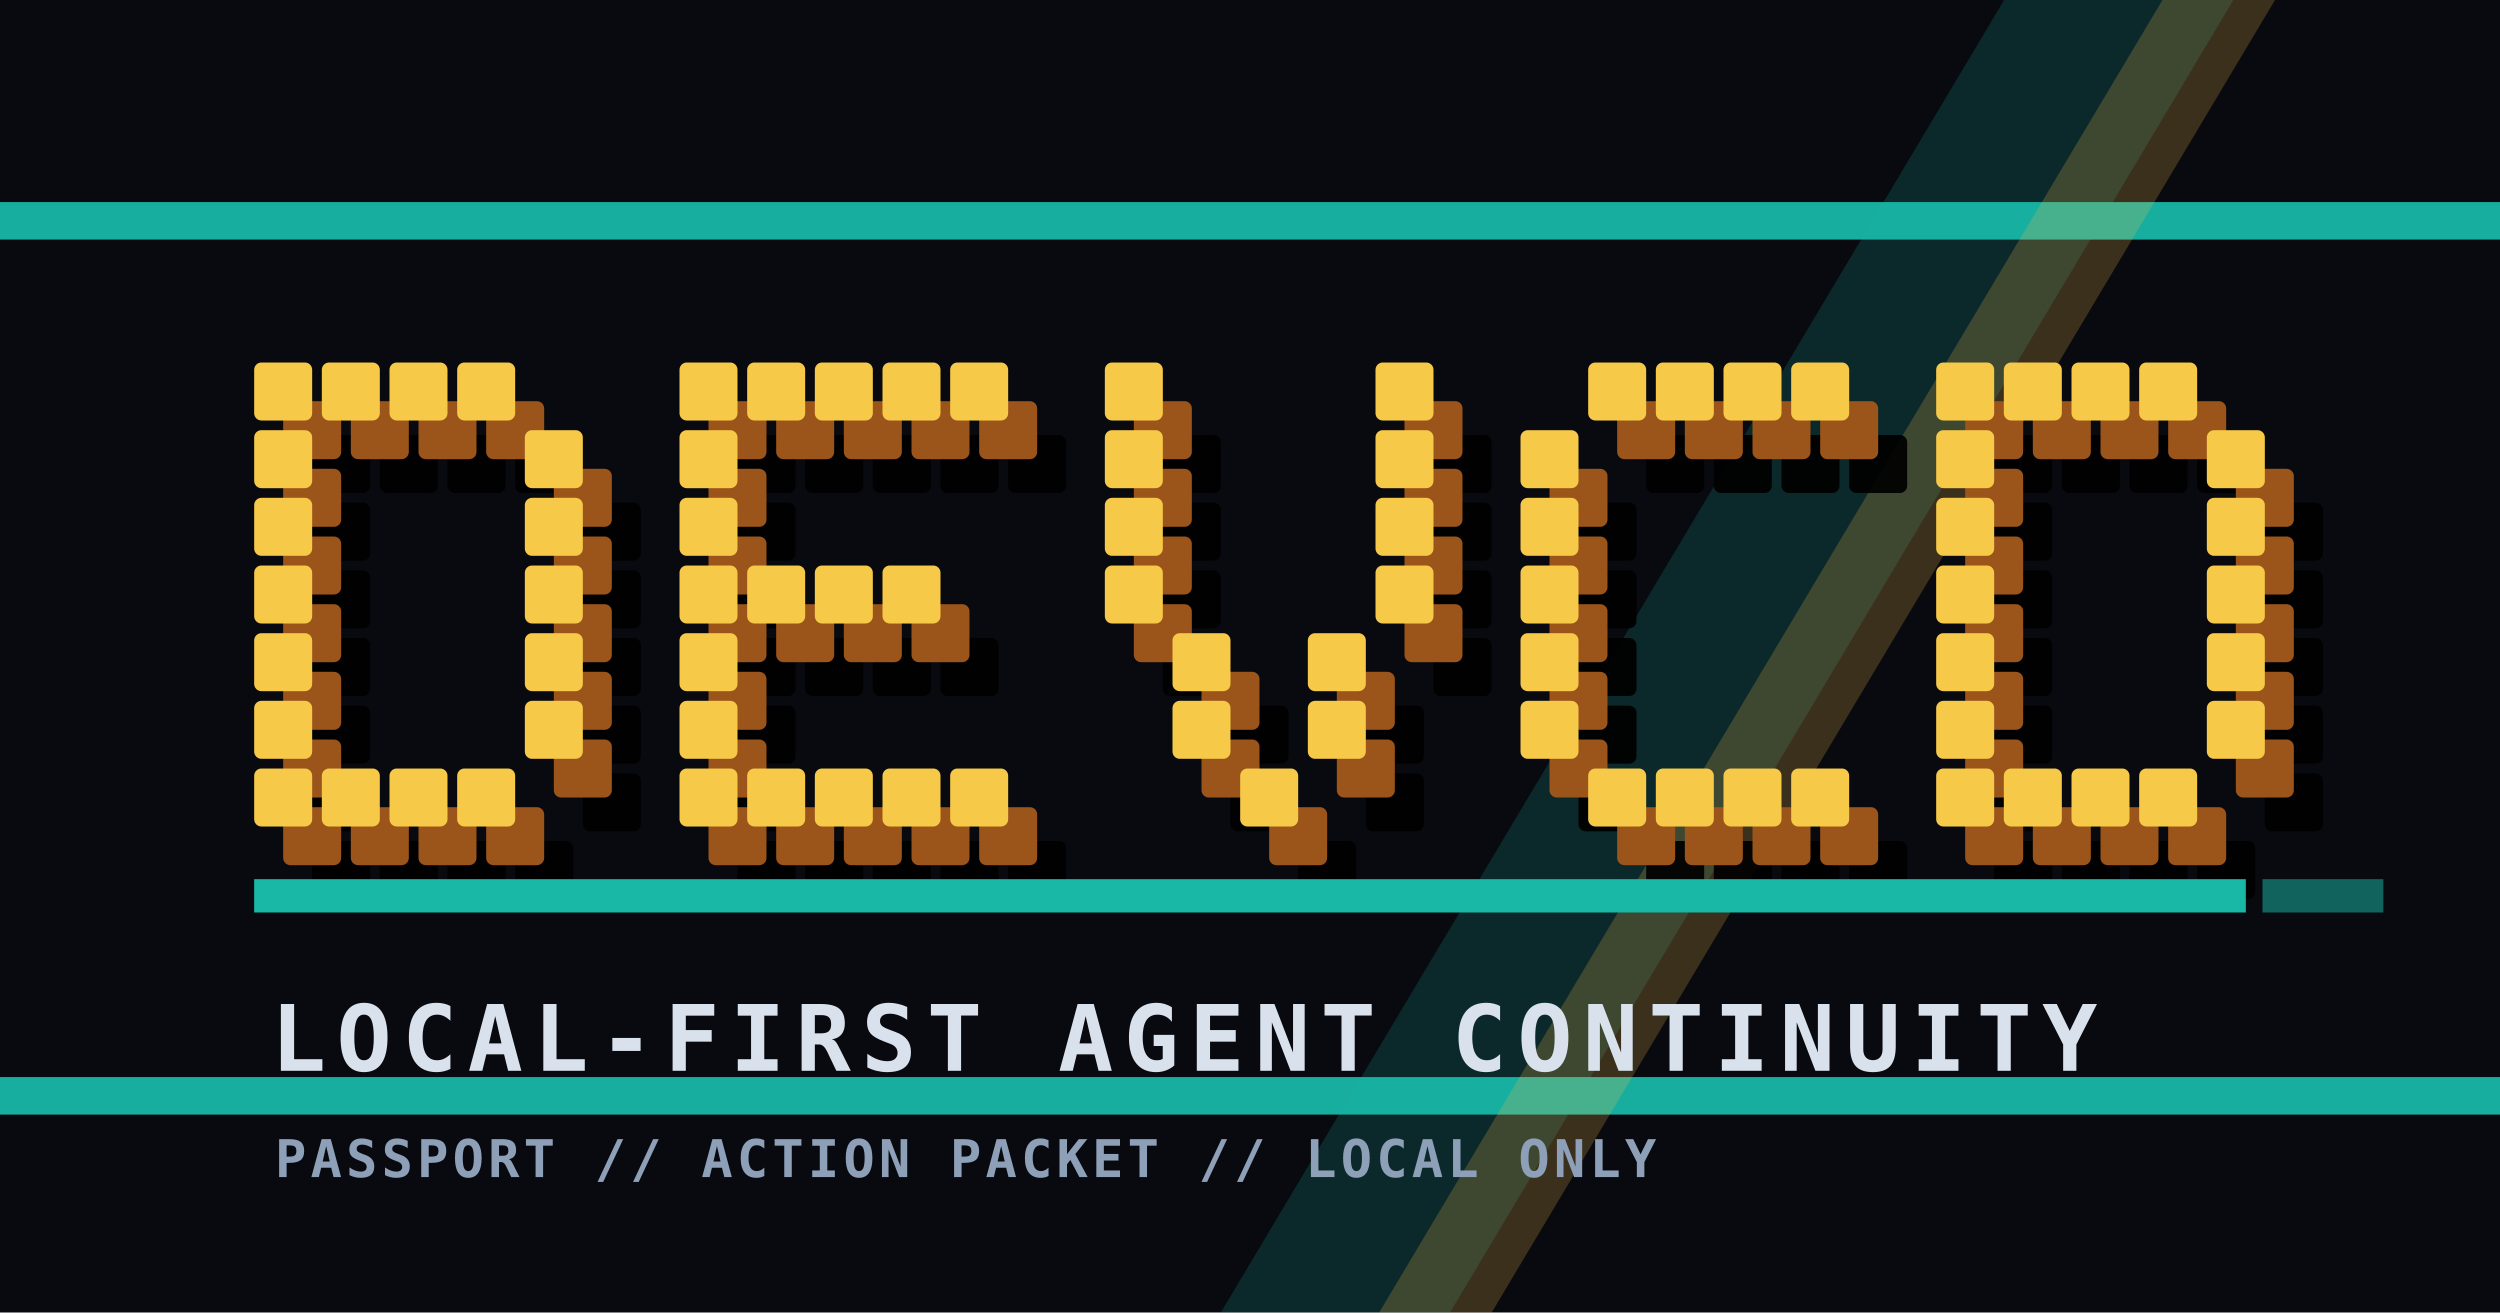
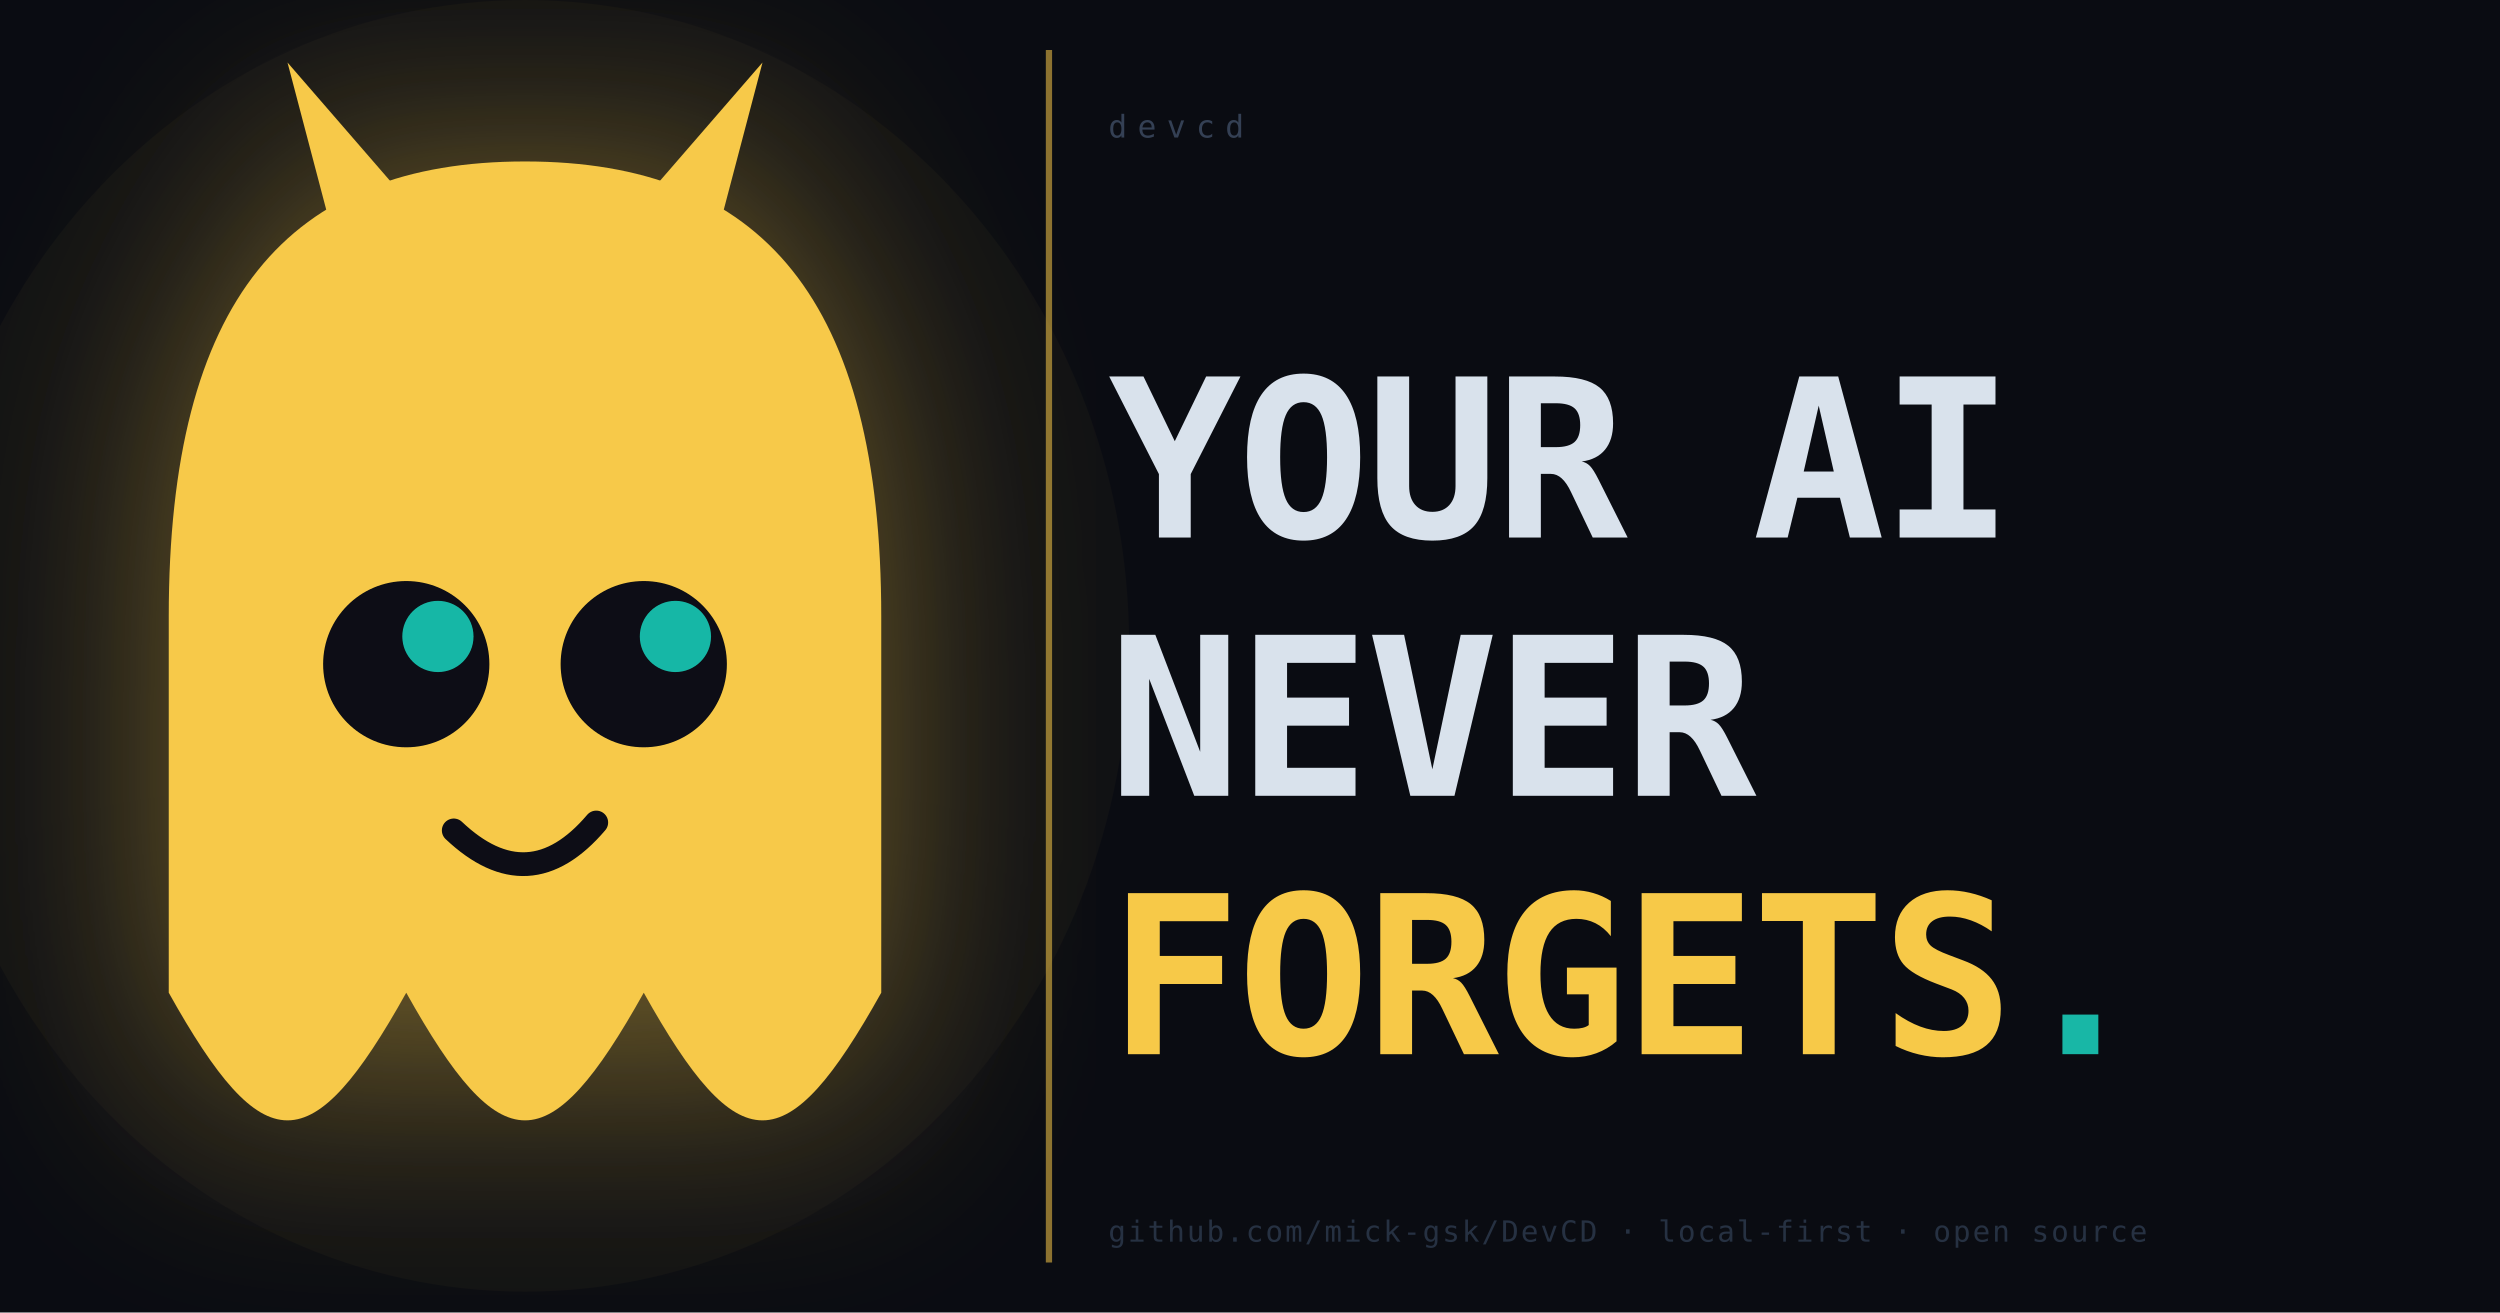
<svg xmlns="http://www.w3.org/2000/svg" width="1200" height="630" viewBox="0 0 1200 630" role="img" aria-labelledby="title desc">
  <defs>
-     <rect id="px" width="12" height="12" rx="1.5" fill="currentColor" />
-     <g id="devcd-pixels">
-       <use href="#px" x="0" y="0" />
-       <use href="#px" x="14" y="0" />
-       <use href="#px" x="28" y="0" />
-       <use href="#px" x="42" y="0" />
-       <use href="#px" x="0" y="14" />
-       <use href="#px" x="56" y="14" />
-       <use href="#px" x="0" y="28" />
-       <use href="#px" x="56" y="28" />
-       <use href="#px" x="0" y="42" />
-       <use href="#px" x="56" y="42" />
-       <use href="#px" x="0" y="56" />
-       <use href="#px" x="56" y="56" />
-       <use href="#px" x="0" y="70" />
-       <use href="#px" x="56" y="70" />
-       <use href="#px" x="0" y="84" />
-       <use href="#px" x="14" y="84" />
-       <use href="#px" x="28" y="84" />
-       <use href="#px" x="42" y="84" />
-       <use href="#px" x="88" y="0" />
-       <use href="#px" x="102" y="0" />
-       <use href="#px" x="116" y="0" />
-       <use href="#px" x="130" y="0" />
-       <use href="#px" x="144" y="0" />
-       <use href="#px" x="88" y="14" />
-       <use href="#px" x="88" y="28" />
-       <use href="#px" x="88" y="42" />
-       <use href="#px" x="102" y="42" />
-       <use href="#px" x="116" y="42" />
-       <use href="#px" x="130" y="42" />
-       <use href="#px" x="88" y="56" />
-       <use href="#px" x="88" y="70" />
-       <use href="#px" x="88" y="84" />
-       <use href="#px" x="102" y="84" />
-       <use href="#px" x="116" y="84" />
-       <use href="#px" x="130" y="84" />
-       <use href="#px" x="144" y="84" />
-       <use href="#px" x="176" y="0" />
-       <use href="#px" x="232" y="0" />
-       <use href="#px" x="176" y="14" />
-       <use href="#px" x="232" y="14" />
-       <use href="#px" x="176" y="28" />
-       <use href="#px" x="232" y="28" />
-       <use href="#px" x="176" y="42" />
-       <use href="#px" x="232" y="42" />
-       <use href="#px" x="190" y="56" />
-       <use href="#px" x="218" y="56" />
-       <use href="#px" x="190" y="70" />
-       <use href="#px" x="218" y="70" />
-       <use href="#px" x="204" y="84" />
-       <use href="#px" x="276" y="0" />
-       <use href="#px" x="290" y="0" />
-       <use href="#px" x="304" y="0" />
-       <use href="#px" x="318" y="0" />
-       <use href="#px" x="262" y="14" />
-       <use href="#px" x="262" y="28" />
-       <use href="#px" x="262" y="42" />
-       <use href="#px" x="262" y="56" />
-       <use href="#px" x="262" y="70" />
-       <use href="#px" x="276" y="84" />
-       <use href="#px" x="290" y="84" />
-       <use href="#px" x="304" y="84" />
-       <use href="#px" x="318" y="84" />
-       <use href="#px" x="348" y="0" />
-       <use href="#px" x="362" y="0" />
-       <use href="#px" x="376" y="0" />
-       <use href="#px" x="390" y="0" />
-       <use href="#px" x="348" y="14" />
-       <use href="#px" x="404" y="14" />
-       <use href="#px" x="348" y="28" />
-       <use href="#px" x="404" y="28" />
-       <use href="#px" x="348" y="42" />
-       <use href="#px" x="404" y="42" />
-       <use href="#px" x="348" y="56" />
-       <use href="#px" x="404" y="56" />
-       <use href="#px" x="348" y="70" />
-       <use href="#px" x="404" y="70" />
-       <use href="#px" x="348" y="84" />
-       <use href="#px" x="362" y="84" />
-       <use href="#px" x="376" y="84" />
-       <use href="#px" x="390" y="84" />
-     </g>
+     <filter id="glow" x="-30%" y="-30%" width="160%" height="160%">
+       <feGaussianBlur in="SourceAlpha" stdDeviation="28" result="b" />
+       <feFlood flood-color="#f7c948" flood-opacity="0.42" result="c" />
+       <feComposite in="c" in2="b" operator="in" result="g" />
+       <feMerge>
+         <feMergeNode in="g" />
+         <feMergeNode in="SourceGraphic" />
+       </feMerge>
+     </filter>
  </defs>
-   <rect width="1200" height="630" fill="#080a0f" />
-   <path d="M0 106h1200" stroke="#18b7a6" stroke-width="18" opacity="0.95" />
-   <path d="M0 526h1200" stroke="#18b7a6" stroke-width="18" opacity="0.95" />
-   <path d="M962 0h110l-376 630H586z" fill="#18b7a6" opacity="0.18" />
-   <path d="M1038 0h54L716 630h-54z" fill="#f2b84b" opacity="0.22" />
-   <g transform="translate(122 174) scale(2.32)">
-     <use href="#devcd-pixels" color="#000000" transform="translate(12 15)" opacity="0.92" />
-     <use href="#devcd-pixels" color="#9b5419" transform="translate(6 8)" opacity="1" />
-     <use href="#devcd-pixels" color="#f7c948" />
+   <rect width="1200" height="630" fill="#0a0c12" />
+   <ellipse cx="252" cy="310" rx="290" ry="310" fill="#f7c948" opacity="0.03" />
+   <g transform="translate(-33,-27) scale(1.9)" filter="url(#glow)">
+     <path d="       M 60,265       L 60,170       C 60,90 90,55 150,55       C 210,55 240,90 240,170       L 240,265       C 216,308 204,308 180,265       C 156,308 144,308 120,265       C  96,308  84,308  60,265       Z" fill="#f7c948" />
+     <circle cx="120" cy="182" r="21" fill="#0a0c12" />
+     <circle cx="128" cy="175" r="9" fill="#18b7a6" />
+     <circle cx="180" cy="182" r="21" fill="#0a0c12" />
+     <circle cx="188" cy="175" r="9" fill="#18b7a6" />
+     <path d="M 132,224 Q 151,242 168,222" fill="none" stroke="#0a0c12" stroke-width="6" stroke-linecap="round" />
+     <path d="M 100,68 L 90,30 L 116,60" fill="#f7c948" />
+     <path d="M 200,68 L 210,30 L 184,60" fill="#f7c948" />
  </g>
-   <path d="M130 430h940" stroke="#18b7a6" stroke-width="16" stroke-linecap="square" />
-   <path d="M1094 430h42" stroke="#18b7a6" stroke-width="16" stroke-linecap="square" opacity="0.52" />
-   <text x="130" y="514" font-family="Cascadia Mono, Consolas, Menlo, monospace" font-size="44" font-weight="900" letter-spacing="5" fill="#d9e2ec">LOCAL-FIRST AGENT CONTINUITY</text>
-   <text x="132" y="565" font-family="Cascadia Mono, Consolas, Menlo, monospace" font-size="25" font-weight="800" letter-spacing="2" fill="#8ea0b8">PASSPORT // ACTION PACKET // LOCAL ONLY</text>
+   <rect x="502" y="24" width="3" height="582" fill="#f7c948" opacity="0.55" />
+   <text x="532" y="66" font-family="Cascadia Mono, Consolas, Menlo, monospace" font-size="15" letter-spacing="5" fill="#344054">devcd</text>
+   <text x="532" y="258" font-family="Cascadia Mono, Consolas, Menlo, monospace" font-size="106" font-weight="900" letter-spacing="-2" fill="#d9e2ec">YOUR AI</text>
+   <text x="532" y="382" font-family="Cascadia Mono, Consolas, Menlo, monospace" font-size="106" font-weight="900" letter-spacing="-2" fill="#d9e2ec">NEVER</text>
+   <text x="532" y="506" font-family="Cascadia Mono, Consolas, Menlo, monospace" font-size="106" font-weight="900" letter-spacing="-2" fill="#f7c948">FORGETS<tspan fill="#18b7a6">.</tspan>
+   </text>
+   <text x="532" y="596" font-family="Cascadia Mono, Consolas, Menlo, monospace" font-size="14" letter-spacing="1" fill="#263142">github.com/mick-gsk/DevCD  ·  local-first  ·  open source</text>
</svg>
